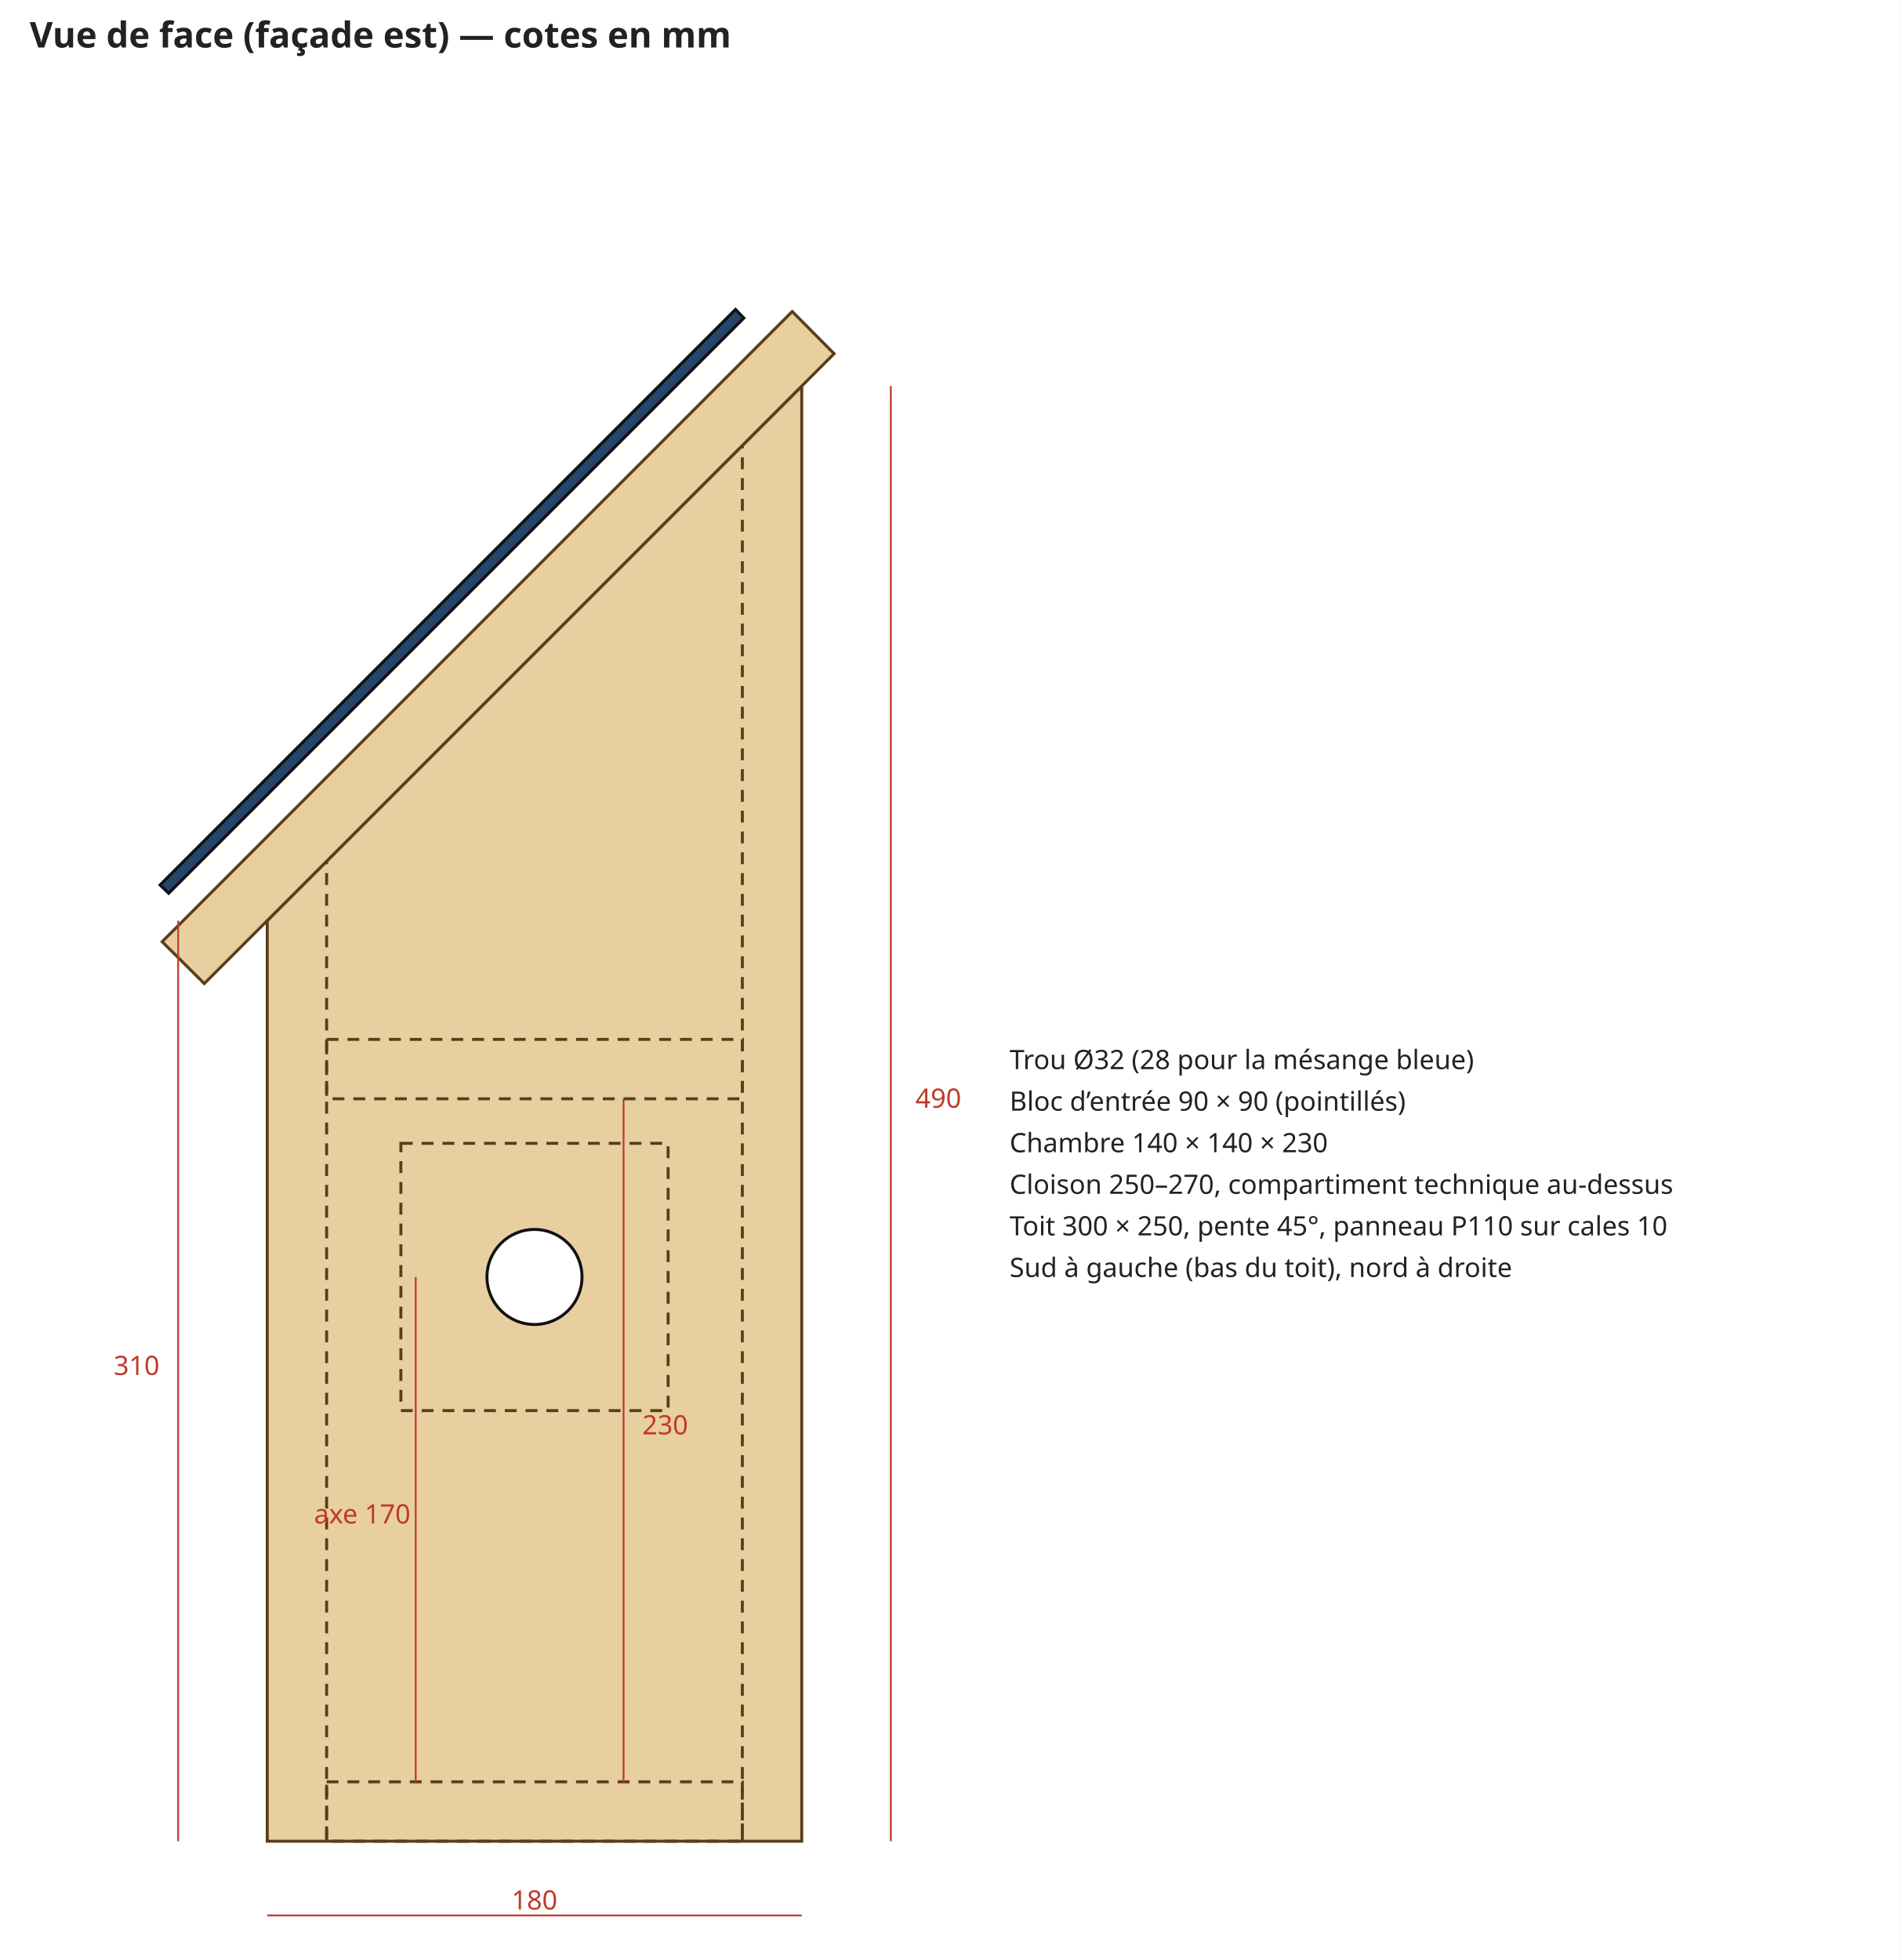
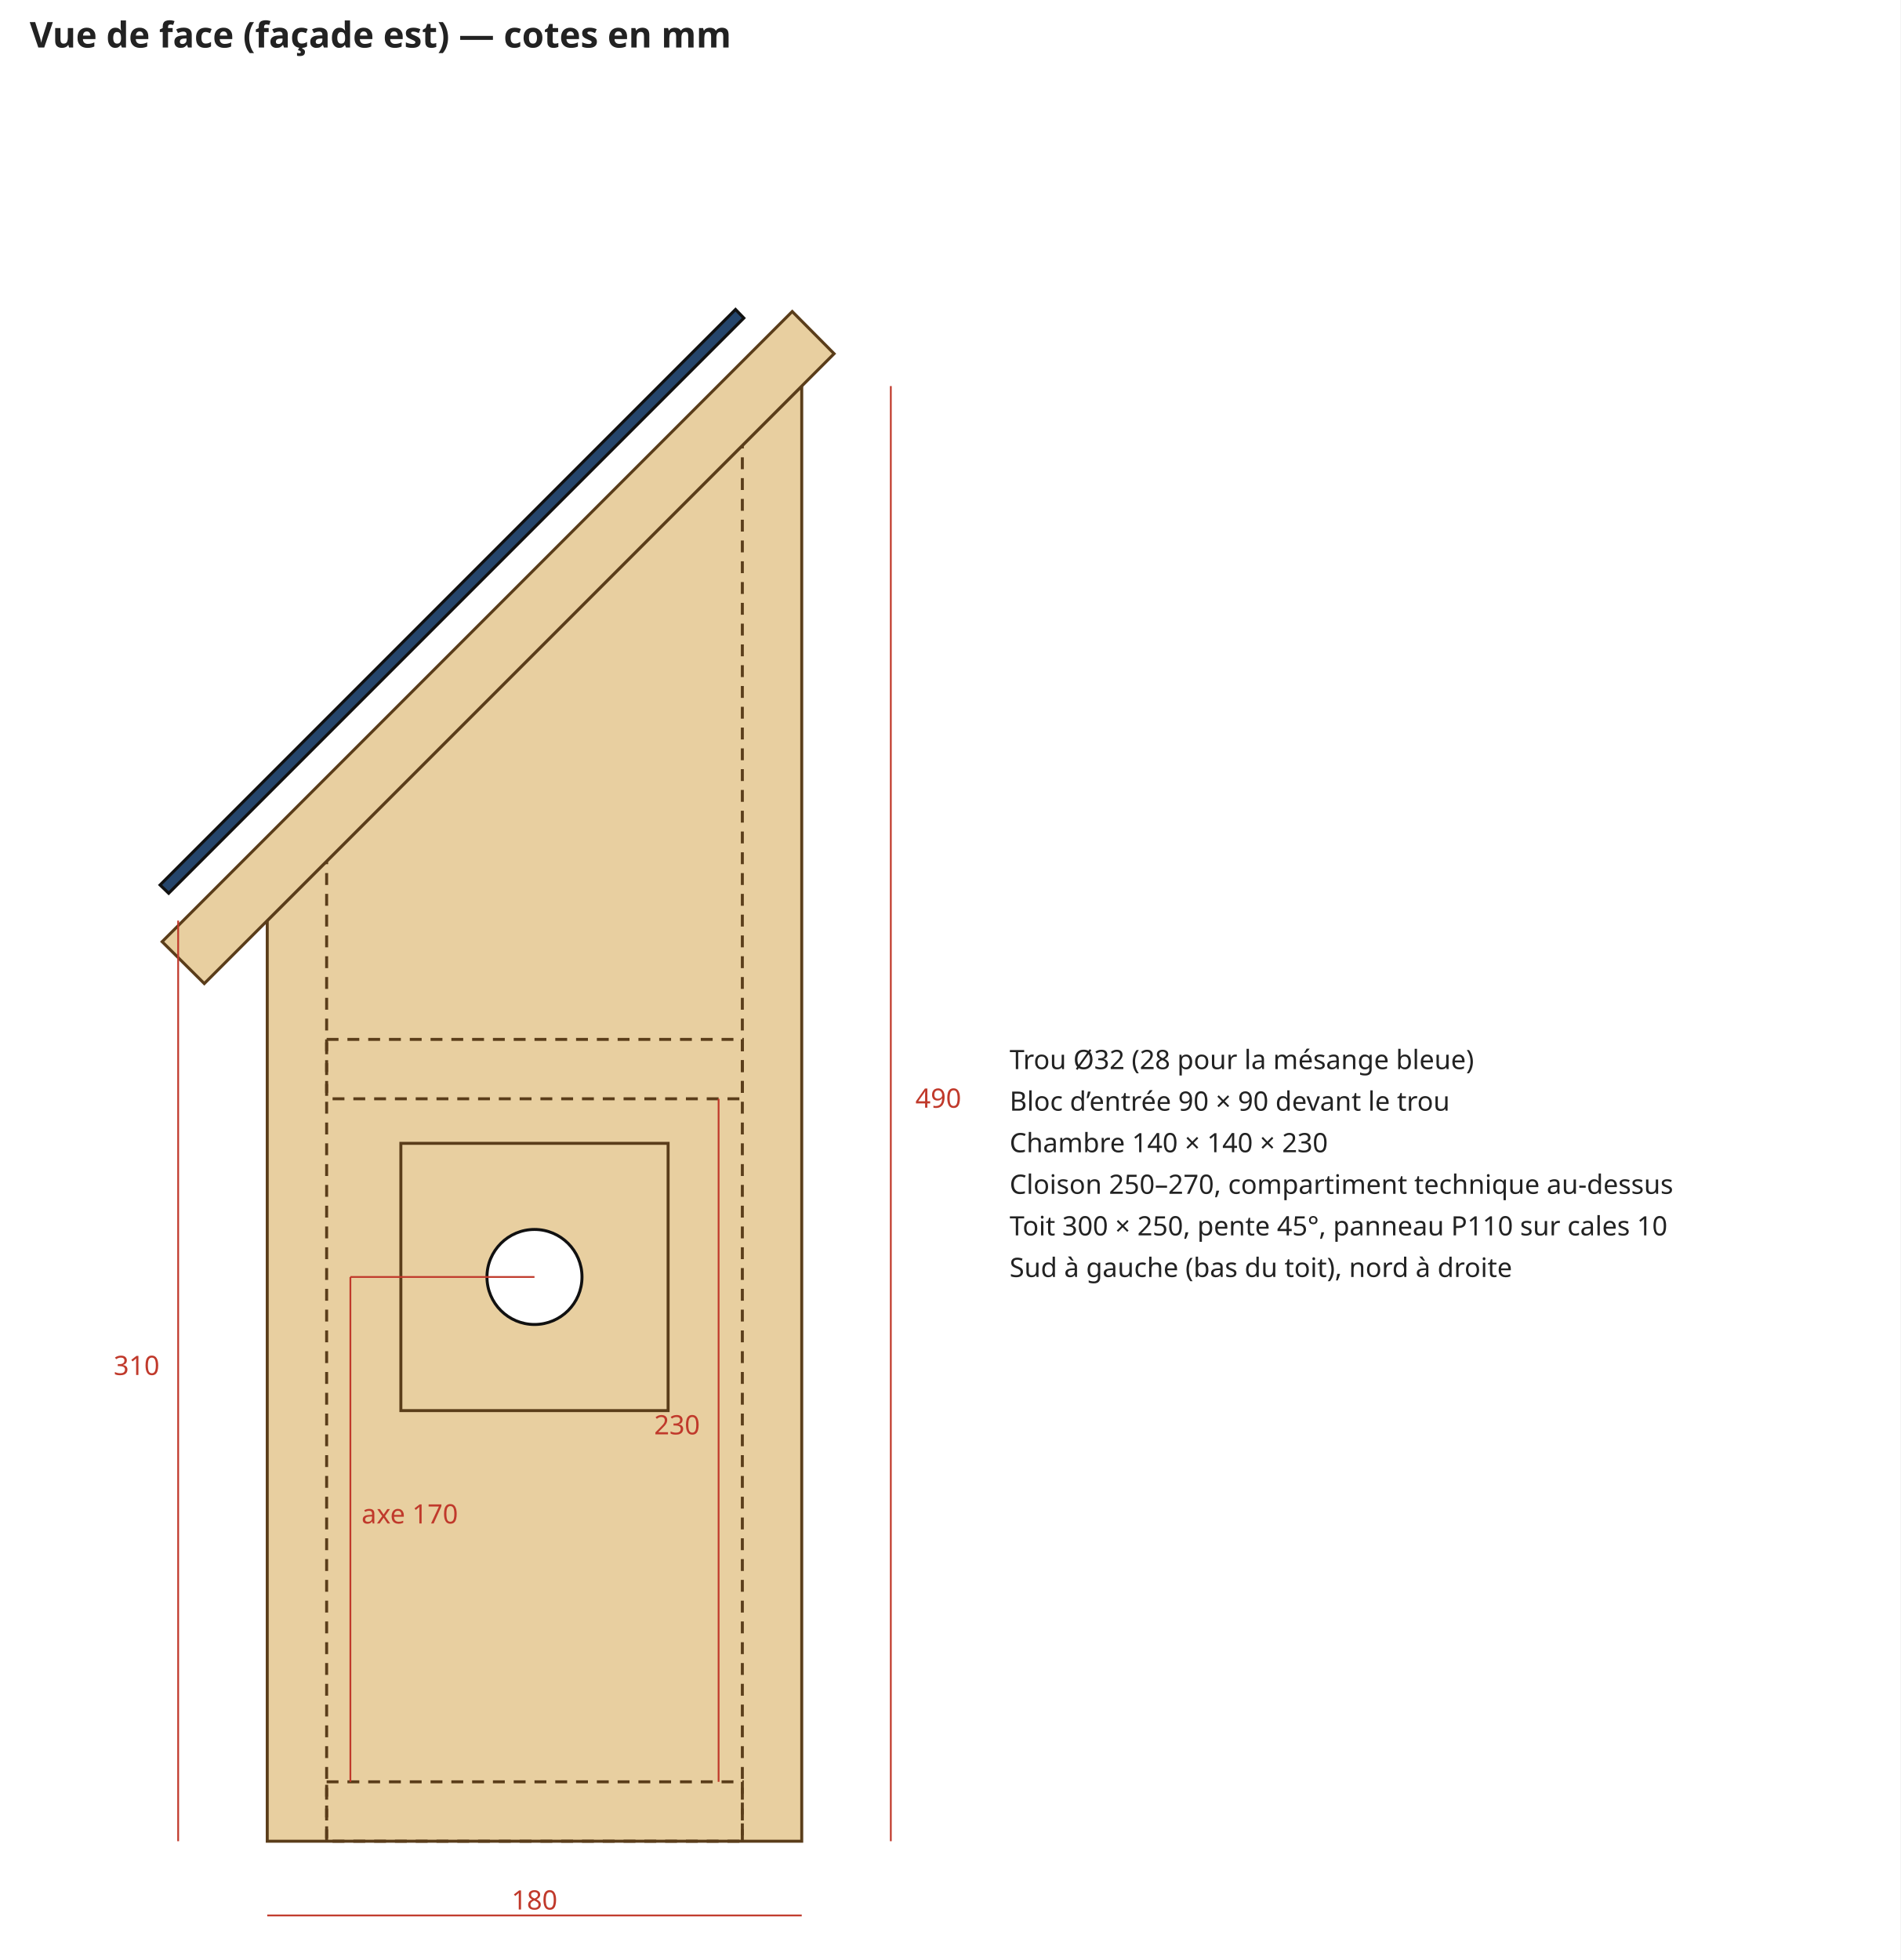
<svg xmlns="http://www.w3.org/2000/svg" width="640mm" height="660mm" viewBox="0 0 640 660">
  <style>text{font-family:sans-serif;font-size:9px;fill:#222}.t{font-size:12px;font-weight:bold}.bois{fill:#e8cfa0;stroke:#5a3d1a;stroke-width:1}.vide{fill:#fff;stroke:#5a3d1a;stroke-width:1}.cache{fill:none;stroke:#5a3d1a;stroke-dasharray:4 3}.pv{fill:#25456b;stroke:#111}.cote{stroke:#c0392b;stroke-width:.6;fill:none}.cotet{fill:#c0392b}.trou{fill:#fff;stroke:#111}</style>
  <rect width="640" height="660" fill="#fff" />
  <text class="t" x="10" y="16">Vue de face (façade est) — cotes en mm</text>
  <polygon class="bois" points="90.0,620.0 270.0,620.0 270.0,130.0 90.0,310.0" />
  <rect class="cache" x="110" y="600" width="140" height="20" />
  <rect class="cache" x="110" y="350" width="140" height="20" />
  <line class="cache" x1="110" y1="620" x2="110" y2="290.0" />
  <line class="cache" x1="250" y1="620" x2="250" y2="150.0" />
  <circle class="trou" cx="180.0" cy="430" r="16.0" />
-   <rect class="cache" x="135.0" y="385" width="90" height="90" />
+   <rect fill="none" stroke="#5a3d1a" x="135.0" y="385" width="90" height="90" />
  <polygon class="bois" points="68.8,331.2 280.9,119.1 266.8,104.9 54.6,317.1" />
  <polygon class="pv" points="56.8,300.8 250.5,107.1 247.7,104.2 53.9,298.0" />
  <line class="cote" x1="90.0" y1="645.0" x2="270.0" y2="645.0" />
  <text class="cotet" x="180.0" y="643.0" text-anchor="middle">180</text>
  <line class="cote" x1="60.0" y1="620.0" x2="60.0" y2="310.0" />
  <text class="cotet" x="46.0" y="463.0" text-anchor="middle">310</text>
  <line class="cote" x1="300.0" y1="620.0" x2="300.0" y2="130.0" />
  <text class="cotet" x="316.0" y="373.0" text-anchor="middle">490</text>
-   <line class="cote" x1="210.0" y1="600.0" x2="210.0" y2="370.0" />
-   <text class="cotet" x="224.0" y="483.0" text-anchor="middle">230</text>
-   <line class="cote" x1="140.0" y1="600.0" x2="140.0" y2="430.0" />
-   <text class="cotet" x="122.0" y="513.0" text-anchor="middle">axe 170</text>
+   <line class="cote" x1="242.0" y1="600.0" x2="242.0" y2="370.0" />
+   <text class="cotet" x="228.0" y="483.0" text-anchor="middle">230</text>
+   <line class="cote" x1="118.0" y1="600.0" x2="118.0" y2="430.0" />
+   <text class="cotet" x="138.0" y="513.0" text-anchor="middle">axe 170</text>
+   <line class="cote" x1="118" y1="430" x2="180.0" y2="430" />
  <text x="340" y="360">Trou Ø32 (28 pour la mésange bleue)</text>
-   <text x="340" y="374">Bloc d’entrée 90 × 90 (pointillés)</text>
+   <text x="340" y="374">Bloc d’entrée 90 × 90 devant le trou</text>
  <text x="340" y="388">Chambre 140 × 140 × 230</text>
  <text x="340" y="402">Cloison 250–270, compartiment technique au-dessus</text>
  <text x="340" y="416">Toit 300 × 250, pente 45°, panneau P110 sur cales 10</text>
  <text x="340" y="430">Sud à gauche (bas du toit), nord à droite</text>
</svg>
